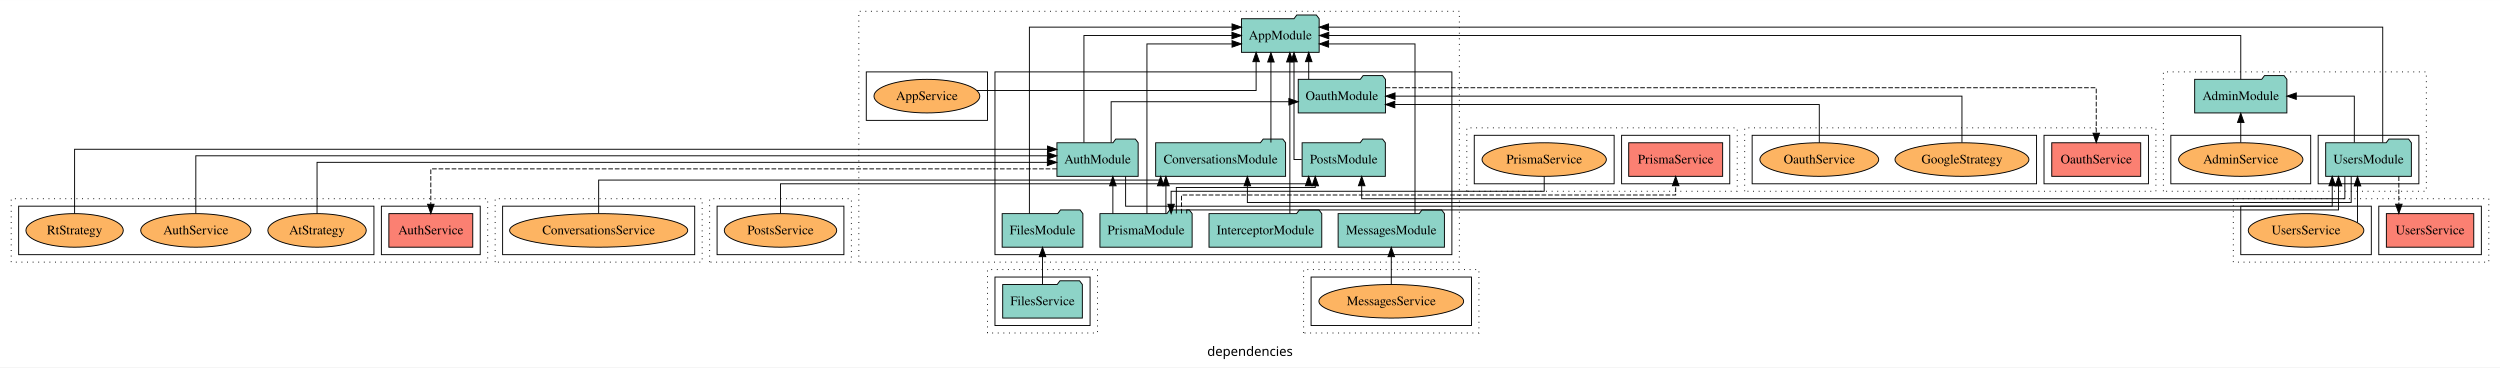
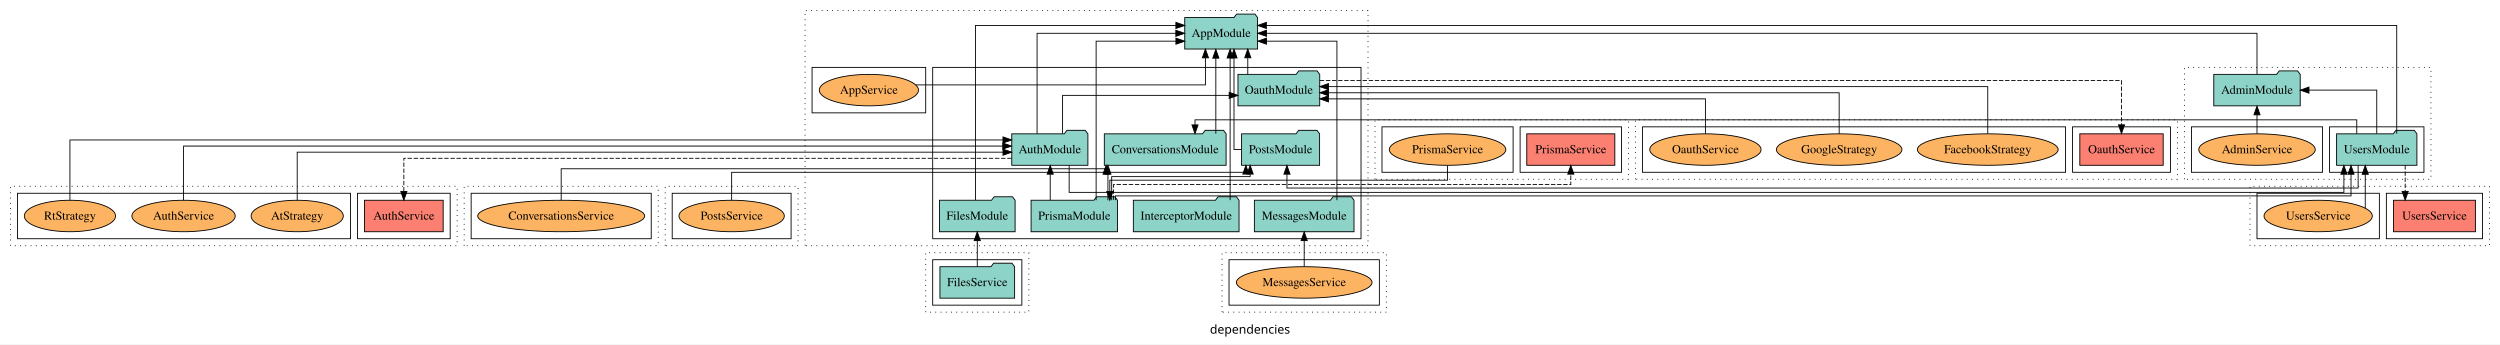
- <svg xmlns="http://www.w3.org/2000/svg" width="2681pt" height="394pt" viewBox="0.00 0.00 2681.00 393.80">
+ <svg xmlns="http://www.w3.org/2000/svg" width="2860pt" height="394pt" viewBox="0.00 0.00 2860.00 393.80">
  <g id="graph0" class="graph" transform="scale(1 1) rotate(0) translate(4 389.8)">
-     <polygon fill="white" stroke="transparent" points="-4,4 -4,-389.8 2677,-389.8 2677,4 -4,4" />
-     <text text-anchor="middle" x="1336.5" y="-8.2" font-family="sans-serif" font-size="14.00">dependencies</text>
+     <polygon fill="white" stroke="transparent" points="-4,4 -4,-389.8 2856,-389.8 2856,4 -4,4" />
+     <text text-anchor="middle" x="1426" y="-8.2" font-family="sans-serif" font-size="14.00">dependencies</text>
    <g id="clust1" class="cluster">
-       <polygon fill="none" stroke="black" stroke-dasharray="1,5" points="2316,-184.8 2316,-312.8 2598,-312.8 2598,-184.8 2316,-184.8" />
+       <polygon fill="none" stroke="black" stroke-dasharray="1,5" points="2495,-184.8 2495,-312.8 2777,-312.8 2777,-184.8 2495,-184.8" />
    </g>
    <g id="clust3" class="cluster">
-       <polygon fill="none" stroke="black" points="2482,-192.8 2482,-244.8 2590,-244.8 2590,-192.8 2482,-192.8" />
+       <polygon fill="none" stroke="black" points="2661,-192.8 2661,-244.8 2769,-244.8 2769,-192.8 2661,-192.8" />
    </g>
    <g id="clust6" class="cluster">
-       <polygon fill="none" stroke="black" points="2324,-192.8 2324,-244.8 2474,-244.8 2474,-192.8 2324,-192.8" />
+       <polygon fill="none" stroke="black" points="2503,-192.8 2503,-244.8 2653,-244.8 2653,-192.8 2503,-192.8" />
    </g>
    <g id="clust7" class="cluster">
      <polygon fill="none" stroke="black" stroke-dasharray="1,5" points="917,-108.8 917,-377.8 1561,-377.8 1561,-108.8 917,-108.8" />
    </g>
    <g id="clust9" class="cluster">
      <polygon fill="none" stroke="black" points="1063,-116.8 1063,-312.8 1553,-312.8 1553,-116.8 1063,-116.8" />
    </g>
    <g id="clust12" class="cluster">
      <polygon fill="none" stroke="black" points="925,-260.8 925,-312.8 1055,-312.8 1055,-260.8 925,-260.8" />
    </g>
    <g id="clust13" class="cluster">
      <polygon fill="none" stroke="black" stroke-dasharray="1,5" points="8,-108.8 8,-176.8 519,-176.8 519,-108.8 8,-108.8" />
    </g>
    <g id="clust16" class="cluster">
      <polygon fill="none" stroke="black" points="405,-116.8 405,-168.8 511,-168.8 511,-116.8 405,-116.8" />
    </g>
    <g id="clust18" class="cluster">
      <polygon fill="none" stroke="black" points="16,-116.8 16,-168.8 397,-168.8 397,-116.8 16,-116.8" />
    </g>
    <g id="clust19" class="cluster">
      <polygon fill="none" stroke="black" stroke-dasharray="1,5" points="527,-108.8 527,-176.8 749,-176.8 749,-108.8 527,-108.8" />
    </g>
    <g id="clust24" class="cluster">
      <polygon fill="none" stroke="black" points="535,-116.8 535,-168.8 741,-168.8 741,-116.8 535,-116.8" />
    </g>
    <g id="clust25" class="cluster">
      <polygon fill="none" stroke="black" stroke-dasharray="1,5" points="1055,-32.8 1055,-100.8 1173,-100.8 1173,-32.8 1055,-32.8" />
    </g>
    <g id="clust27" class="cluster">
      <polygon fill="none" stroke="black" points="1063,-40.8 1063,-92.8 1165,-92.8 1165,-40.8 1063,-40.8" />
    </g>
    <g id="clust37" class="cluster">
      <polygon fill="none" stroke="black" stroke-dasharray="1,5" points="1394,-32.8 1394,-100.8 1582,-100.8 1582,-32.8 1394,-32.8" />
    </g>
    <g id="clust42" class="cluster">
      <polygon fill="none" stroke="black" points="1402,-40.8 1402,-92.8 1574,-92.8 1574,-40.8 1402,-40.8" />
    </g>
    <g id="clust43" class="cluster">
-       <polygon fill="none" stroke="black" stroke-dasharray="1,5" points="1867,-184.8 1867,-252.8 2308,-252.8 2308,-184.8 1867,-184.8" />
+       <polygon fill="none" stroke="black" stroke-dasharray="1,5" points="1867,-184.8 1867,-252.8 2487,-252.8 2487,-184.8 1867,-184.8" />
    </g>
    <g id="clust46" class="cluster">
-       <polygon fill="none" stroke="black" points="2188,-192.8 2188,-244.8 2300,-244.8 2300,-192.8 2188,-192.8" />
+       <polygon fill="none" stroke="black" points="2367,-192.8 2367,-244.8 2479,-244.8 2479,-192.8 2367,-192.8" />
    </g>
    <g id="clust48" class="cluster">
-       <polygon fill="none" stroke="black" points="1875,-192.8 1875,-244.8 2180,-244.8 2180,-192.8 1875,-192.8" />
+       <polygon fill="none" stroke="black" points="1875,-192.8 1875,-244.8 2359,-244.8 2359,-192.8 1875,-192.8" />
    </g>
    <g id="clust49" class="cluster">
      <polygon fill="none" stroke="black" stroke-dasharray="1,5" points="757,-108.8 757,-176.8 909,-176.8 909,-108.8 757,-108.8" />
    </g>
    <g id="clust54" class="cluster">
      <polygon fill="none" stroke="black" points="765,-116.8 765,-168.8 901,-168.8 901,-116.8 765,-116.8" />
    </g>
    <g id="clust55" class="cluster">
      <polygon fill="none" stroke="black" stroke-dasharray="1,5" points="1569,-184.8 1569,-252.8 1859,-252.8 1859,-184.8 1569,-184.8" />
    </g>
    <g id="clust58" class="cluster">
      <polygon fill="none" stroke="black" points="1735,-192.8 1735,-244.8 1851,-244.8 1851,-192.8 1735,-192.8" />
    </g>
    <g id="clust60" class="cluster">
      <polygon fill="none" stroke="black" points="1577,-192.8 1577,-244.8 1727,-244.8 1727,-192.8 1577,-192.8" />
    </g>
    <g id="clust61" class="cluster">
-       <polygon fill="none" stroke="black" stroke-dasharray="1,5" points="2391,-108.8 2391,-176.8 2665,-176.8 2665,-108.8 2391,-108.8" />
+       <polygon fill="none" stroke="black" stroke-dasharray="1,5" points="2570,-108.8 2570,-176.8 2844,-176.8 2844,-108.8 2570,-108.8" />
    </g>
    <g id="clust64" class="cluster">
-       <polygon fill="none" stroke="black" points="2547,-116.8 2547,-168.8 2657,-168.8 2657,-116.8 2547,-116.8" />
+       <polygon fill="none" stroke="black" points="2726,-116.8 2726,-168.8 2836,-168.8 2836,-116.8 2726,-116.8" />
    </g>
    <g id="clust66" class="cluster">
-       <polygon fill="none" stroke="black" points="2399,-116.8 2399,-168.8 2539,-168.8 2539,-116.8 2399,-116.8" />
+       <polygon fill="none" stroke="black" points="2578,-116.8 2578,-168.8 2718,-168.8 2718,-116.8 2578,-116.8" />
    </g>
    <g id="node1" class="node">
-       <polygon fill="#8dd3c7" stroke="black" points="2581.94,-236.8 2578.94,-240.8 2557.94,-240.8 2554.94,-236.8 2490.06,-236.8 2490.06,-200.8 2581.94,-200.8 2581.94,-236.8" />
-       <text text-anchor="middle" x="2536" y="-214.6" font-family="Times,serif" font-size="14.00">UsersModule</text>
+       <polygon fill="#8dd3c7" stroke="black" points="2760.94,-236.8 2757.94,-240.8 2736.94,-240.8 2733.94,-236.8 2669.06,-236.8 2669.06,-200.8 2760.94,-200.8 2760.94,-236.8" />
+       <text text-anchor="middle" x="2715" y="-214.6" font-family="Times,serif" font-size="14.00">UsersModule</text>
    </g>
    <g id="node2" class="node">
-       <polygon fill="#8dd3c7" stroke="black" points="2448.44,-304.8 2445.44,-308.8 2424.44,-308.8 2421.44,-304.8 2349.56,-304.8 2349.56,-268.8 2448.44,-268.8 2448.44,-304.8" />
-       <text text-anchor="middle" x="2399" y="-282.6" font-family="Times,serif" font-size="14.00">AdminModule</text>
+       <polygon fill="#8dd3c7" stroke="black" points="2627.44,-304.8 2624.44,-308.8 2603.44,-308.8 2600.44,-304.8 2528.56,-304.8 2528.56,-268.8 2627.44,-268.8 2627.44,-304.8" />
+       <text text-anchor="middle" x="2578" y="-282.6" font-family="Times,serif" font-size="14.00">AdminModule</text>
    </g>
    <g id="edge1" class="edge">
-       <path fill="none" stroke="black" d="M2520.76,-237.02C2520.76,-257.17 2520.76,-286.8 2520.76,-286.8 2520.76,-286.8 2458.52,-286.8 2458.52,-286.8" />
-       <polygon fill="black" stroke="black" points="2458.52,-283.3 2448.52,-286.8 2458.52,-290.3 2458.52,-283.3" />
+       <path fill="none" stroke="black" d="M2715,-237.02C2715,-257.17 2715,-286.8 2715,-286.8 2715,-286.8 2637.46,-286.8 2637.46,-286.8" />
+       <polygon fill="black" stroke="black" points="2637.46,-283.3 2627.46,-286.8 2637.46,-290.3 2637.46,-283.3" />
    </g>
    <g id="node5" class="node">
-       <polygon fill="#8dd3c7" stroke="black" points="1374.66,-236.8 1371.66,-240.8 1350.66,-240.8 1347.66,-236.8 1235.34,-236.8 1235.34,-200.8 1374.66,-200.8 1374.66,-236.8" />
-       <text text-anchor="middle" x="1305" y="-214.6" font-family="Times,serif" font-size="14.00">ConversationsModule</text>
+       <polygon fill="#8dd3c7" stroke="black" points="1398.66,-236.8 1395.66,-240.8 1374.66,-240.8 1371.66,-236.8 1259.34,-236.8 1259.34,-200.8 1398.66,-200.8 1398.66,-236.8" />
+       <text text-anchor="middle" x="1329" y="-214.6" font-family="Times,serif" font-size="14.00">ConversationsModule</text>
    </g>
    <g id="edge20" class="edge">
-       <path fill="none" stroke="black" d="M2517.42,-200.62C2517.42,-187.76 2517.42,-172.8 2517.42,-172.8 2517.42,-172.8 1333.67,-172.8 1333.67,-172.8 1333.67,-172.8 1333.67,-190.62 1333.67,-190.62" />
-       <polygon fill="black" stroke="black" points="1330.17,-190.62 1333.67,-200.62 1337.17,-190.62 1330.17,-190.62" />
+       <path fill="none" stroke="black" d="M2692.14,-236.99C2692.14,-245.08 2692.14,-252.8 2692.14,-252.8 2692.14,-252.8 1363.08,-252.8 1363.08,-252.8 1363.08,-252.8 1363.08,-246.99 1363.08,-246.99" />
+       <polygon fill="black" stroke="black" points="1366.58,-246.99 1363.08,-236.99 1359.58,-246.99 1366.58,-246.99" />
    </g>
    <g id="node10" class="node">
-       <polygon fill="#8dd3c7" stroke="black" points="1481.62,-236.8 1478.62,-240.8 1457.62,-240.8 1454.62,-236.8 1392.38,-236.8 1392.38,-200.8 1481.62,-200.8 1481.62,-236.8" />
-       <text text-anchor="middle" x="1437" y="-214.6" font-family="Times,serif" font-size="14.00">PostsModule</text>
-     </g>
-     <g id="edge29" class="edge">
-       <path fill="none" stroke="black" d="M2510.63,-200.74C2510.63,-189.36 2510.63,-176.8 2510.63,-176.8 2510.63,-176.8 1456.28,-176.8 1456.28,-176.8 1456.28,-176.8 1456.28,-190.74 1456.28,-190.74" />
-       <polygon fill="black" stroke="black" points="1452.78,-190.74 1456.28,-200.74 1459.78,-190.74 1452.78,-190.74" />
+       <polygon fill="#8dd3c7" stroke="black" points="1505.62,-236.8 1502.62,-240.8 1481.62,-240.8 1478.62,-236.8 1416.38,-236.8 1416.38,-200.8 1505.62,-200.8 1505.62,-236.8" />
+       <text text-anchor="middle" x="1461" y="-214.6" font-family="Times,serif" font-size="14.00">PostsModule</text>
+     </g>
+     <g id="edge30" class="edge">
+       <path fill="none" stroke="black" d="M2693.7,-200.65C2693.7,-188.53 2693.7,-174.8 2693.7,-174.8 2693.7,-174.8 1468.28,-174.8 1468.28,-174.8 1468.28,-174.8 1468.28,-190.65 1468.28,-190.65" />
+       <polygon fill="black" stroke="black" points="1464.78,-190.65 1468.28,-200.65 1471.78,-190.65 1464.78,-190.65" />
    </g>
    <g id="node12" class="node">
-       <polygon fill="#8dd3c7" stroke="black" points="1410.66,-369.8 1407.66,-373.8 1386.66,-373.8 1383.66,-369.8 1327.34,-369.8 1327.34,-333.8 1410.66,-333.8 1410.66,-369.8" />
-       <text text-anchor="middle" x="1369" y="-347.6" font-family="Times,serif" font-size="14.00">AppModule</text>
+       <polygon fill="#8dd3c7" stroke="black" points="1434.66,-369.8 1431.66,-373.8 1410.66,-373.8 1407.66,-369.8 1351.34,-369.8 1351.34,-333.8 1434.66,-333.8 1434.66,-369.8" />
+       <text text-anchor="middle" x="1393" y="-347.6" font-family="Times,serif" font-size="14.00">AppModule</text>
    </g>
    <g id="edge12" class="edge">
-       <path fill="none" stroke="black" d="M2551.24,-237.07C2551.24,-275.43 2551.24,-360.8 2551.24,-360.8 2551.24,-360.8 1420.73,-360.8 1420.73,-360.8" />
-       <polygon fill="black" stroke="black" points="1420.73,-357.3 1410.73,-360.8 1420.73,-364.3 1420.73,-357.3" />
-     </g>
-     <g id="node27" class="node">
-       <polygon fill="#fb8072" stroke="black" points="2648.86,-160.8 2555.14,-160.8 2555.14,-124.8 2648.86,-124.8 2648.86,-160.8" />
-       <text text-anchor="middle" x="2602" y="-138.6" font-family="Times,serif" font-size="14.00">UsersService </text>
-     </g>
-     <g id="edge35" class="edge">
-       <path fill="none" stroke="black" stroke-dasharray="5,2" d="M2568.52,-200.79C2568.52,-200.79 2568.52,-170.95 2568.52,-170.95" />
-       <polygon fill="black" stroke="black" points="2572.02,-170.95 2568.52,-160.95 2565.02,-170.95 2572.02,-170.95" />
+       <path fill="none" stroke="black" d="M2737.86,-237.07C2737.86,-275.43 2737.86,-360.8 2737.86,-360.8 2737.86,-360.8 1444.72,-360.8 1444.72,-360.8" />
+       <polygon fill="black" stroke="black" points="1444.72,-357.3 1434.72,-360.8 1444.72,-364.3 1444.72,-357.3" />
+     </g>
+     <g id="node28" class="node">
+       <polygon fill="#fb8072" stroke="black" points="2827.86,-160.8 2734.14,-160.8 2734.14,-124.8 2827.86,-124.8 2827.86,-160.8" />
+       <text text-anchor="middle" x="2781" y="-138.6" font-family="Times,serif" font-size="14.00">UsersService </text>
+     </g>
+     <g id="edge36" class="edge">
+       <path fill="none" stroke="black" stroke-dasharray="5,2" d="M2747.52,-200.79C2747.52,-200.79 2747.52,-170.95 2747.52,-170.95" />
+       <polygon fill="black" stroke="black" points="2751.02,-170.95 2747.52,-160.95 2744.02,-170.95 2751.02,-170.95" />
    </g>
    <g id="edge3" class="edge">
-       <path fill="none" stroke="black" d="M2399,-304.91C2399,-324.14 2399,-351.8 2399,-351.8 2399,-351.8 1420.97,-351.8 1420.97,-351.8" />
-       <polygon fill="black" stroke="black" points="1420.97,-348.3 1410.97,-351.8 1420.97,-355.3 1420.97,-348.3" />
+       <path fill="none" stroke="black" d="M2578,-304.91C2578,-324.14 2578,-351.8 2578,-351.8 2578,-351.8 1444.83,-351.8 1444.83,-351.8" />
+       <polygon fill="black" stroke="black" points="1444.83,-348.3 1434.83,-351.8 1444.83,-355.3 1444.83,-348.3" />
    </g>
    <g id="node3" class="node">
-       <ellipse fill="#fdb462" stroke="black" cx="2399" cy="-218.8" rx="66.64" ry="18" />
-       <text text-anchor="middle" x="2399" y="-214.6" font-family="Times,serif" font-size="14.00">AdminService</text>
+       <ellipse fill="#fdb462" stroke="black" cx="2578" cy="-218.8" rx="66.64" ry="18" />
+       <text text-anchor="middle" x="2578" y="-214.6" font-family="Times,serif" font-size="14.00">AdminService</text>
    </g>
    <g id="edge2" class="edge">
-       <path fill="none" stroke="black" d="M2399,-237.02C2399,-237.02 2399,-258.53 2399,-258.53" />
-       <polygon fill="black" stroke="black" points="2395.5,-258.53 2399,-268.53 2402.5,-258.53 2395.5,-258.53" />
+       <path fill="none" stroke="black" d="M2578,-237.02C2578,-237.02 2578,-258.53 2578,-258.53" />
+       <polygon fill="black" stroke="black" points="2574.5,-258.53 2578,-268.53 2581.5,-258.53 2574.5,-258.53" />
    </g>
    <g id="node4" class="node">
-       <polygon fill="#8dd3c7" stroke="black" points="1216.55,-236.8 1213.55,-240.8 1192.55,-240.8 1189.55,-236.8 1129.45,-236.8 1129.45,-200.8 1216.55,-200.8 1216.55,-236.8" />
-       <text text-anchor="middle" x="1173" y="-214.6" font-family="Times,serif" font-size="14.00">AuthModule</text>
-     </g>
-     <g id="edge33" class="edge">
-       <path fill="none" stroke="black" d="M1203.11,-200.75C1203.11,-186.43 1203.11,-168.8 1203.11,-168.8 1203.11,-168.8 2497.07,-168.8 2497.07,-168.8 2497.07,-168.8 2497.07,-190.75 2497.07,-190.75" />
-       <polygon fill="black" stroke="black" points="2493.57,-190.75 2497.07,-200.75 2500.57,-190.75 2493.57,-190.75" />
+       <polygon fill="#8dd3c7" stroke="black" points="1240.55,-236.8 1237.55,-240.8 1216.55,-240.8 1213.55,-236.8 1153.45,-236.8 1153.45,-200.8 1240.55,-200.8 1240.55,-236.8" />
+       <text text-anchor="middle" x="1197" y="-214.6" font-family="Times,serif" font-size="14.00">AuthModule</text>
+     </g>
+     <g id="edge34" class="edge">
+       <path fill="none" stroke="black" d="M1219.11,-200.55C1219.11,-186.62 1219.11,-169.8 1219.11,-169.8 1219.11,-169.8 2677.42,-169.8 2677.42,-169.8 2677.42,-169.8 2677.42,-190.55 2677.42,-190.55" />
+       <polygon fill="black" stroke="black" points="2673.92,-190.55 2677.42,-200.55 2680.92,-190.55 2673.92,-190.55" />
    </g>
    <g id="node9" class="node">
-       <polygon fill="#8dd3c7" stroke="black" points="1481.77,-304.8 1478.77,-308.8 1457.77,-308.8 1454.77,-304.8 1388.23,-304.8 1388.23,-268.8 1481.77,-268.8 1481.77,-304.8" />
-       <text text-anchor="middle" x="1435" y="-282.6" font-family="Times,serif" font-size="14.00">OauthModule</text>
+       <polygon fill="#8dd3c7" stroke="black" points="1505.77,-304.8 1502.77,-308.8 1481.77,-308.8 1478.77,-304.8 1412.23,-304.8 1412.23,-268.8 1505.77,-268.8 1505.77,-304.8" />
+       <text text-anchor="middle" x="1459" y="-282.6" font-family="Times,serif" font-size="14.00">OauthModule</text>
    </g>
    <g id="edge24" class="edge">
-       <path fill="none" stroke="black" d="M1187.59,-237.07C1187.59,-255.36 1187.59,-280.8 1187.59,-280.8 1187.59,-280.8 1378.17,-280.8 1378.17,-280.8" />
-       <polygon fill="black" stroke="black" points="1378.17,-284.3 1388.17,-280.8 1378.17,-277.3 1378.17,-284.3" />
+       <path fill="none" stroke="black" d="M1211.59,-237.07C1211.59,-255.36 1211.59,-280.8 1211.59,-280.8 1211.59,-280.8 1402.17,-280.8 1402.17,-280.8" />
+       <polygon fill="black" stroke="black" points="1402.17,-284.3 1412.17,-280.8 1402.17,-277.3 1402.17,-284.3" />
    </g>
    <g id="edge4" class="edge">
-       <path fill="none" stroke="black" d="M1158.41,-237.01C1158.41,-273.44 1158.41,-351.8 1158.41,-351.8 1158.41,-351.8 1317.14,-351.8 1317.14,-351.8" />
-       <polygon fill="black" stroke="black" points="1317.14,-355.3 1327.14,-351.8 1317.14,-348.3 1317.14,-355.3" />
+       <path fill="none" stroke="black" d="M1182.41,-237.01C1182.41,-273.44 1182.41,-351.8 1182.41,-351.8 1182.41,-351.8 1341.14,-351.8 1341.14,-351.8" />
+       <polygon fill="black" stroke="black" points="1341.14,-355.3 1351.14,-351.8 1341.14,-348.3 1341.14,-355.3" />
    </g>
    <g id="node14" class="node">
      <polygon fill="#fb8072" stroke="black" points="502.98,-160.8 413.02,-160.8 413.02,-124.8 502.98,-124.8 502.98,-160.8" />
      <text text-anchor="middle" x="458" y="-138.6" font-family="Times,serif" font-size="14.00">AuthService </text>
    </g>
    <g id="edge15" class="edge">
-       <path fill="none" stroke="black" stroke-dasharray="5,2" d="M1129.35,-208.8C974.11,-208.8 458,-208.8 458,-208.8 458,-208.8 458,-170.83 458,-170.83" />
+       <path fill="none" stroke="black" stroke-dasharray="5,2" d="M1153.26,-208.8C994.51,-208.8 458,-208.8 458,-208.8 458,-208.8 458,-170.83 458,-170.83" />
      <polygon fill="black" stroke="black" points="461.5,-170.83 458,-160.83 454.5,-170.83 461.5,-170.83" />
    </g>
    <g id="edge5" class="edge">
-       <path fill="none" stroke="black" d="M1358.94,-237.01C1358.94,-237.01 1358.94,-323.38 1358.94,-323.38" />
-       <polygon fill="black" stroke="black" points="1355.44,-323.38 1358.94,-333.38 1362.44,-323.38 1355.44,-323.38" />
+       <path fill="none" stroke="black" d="M1386.91,-237.01C1386.91,-237.01 1386.91,-323.38 1386.91,-323.38" />
+       <polygon fill="black" stroke="black" points="1383.41,-323.38 1386.91,-333.38 1390.41,-323.38 1383.41,-323.38" />
    </g>
    <g id="node6" class="node">
      <polygon fill="#8dd3c7" stroke="black" points="1157.28,-160.8 1154.28,-164.8 1133.28,-164.8 1130.28,-160.8 1070.72,-160.8 1070.72,-124.8 1157.28,-124.8 1157.28,-160.8" />
      <text text-anchor="middle" x="1114" y="-138.6" font-family="Times,serif" font-size="14.00">FilesModule</text>
    </g>
    <g id="edge6" class="edge">
-       <path fill="none" stroke="black" d="M1099.92,-161.01C1099.92,-213.41 1099.92,-360.8 1099.92,-360.8 1099.92,-360.8 1317.25,-360.8 1317.25,-360.8" />
-       <polygon fill="black" stroke="black" points="1317.25,-364.3 1327.25,-360.8 1317.25,-357.3 1317.25,-364.3" />
+       <path fill="none" stroke="black" d="M1111.92,-161.01C1111.92,-213.41 1111.92,-360.8 1111.92,-360.8 1111.92,-360.8 1341.22,-360.8 1341.22,-360.8" />
+       <polygon fill="black" stroke="black" points="1341.22,-364.3 1351.22,-360.8 1341.22,-357.3 1341.22,-364.3" />
    </g>
    <g id="node7" class="node">
      <polygon fill="#8dd3c7" stroke="black" points="1413.46,-160.8 1410.46,-164.8 1389.46,-164.8 1386.46,-160.8 1292.54,-160.8 1292.54,-124.8 1413.46,-124.8 1413.46,-160.8" />
      <text text-anchor="middle" x="1353" y="-138.6" font-family="Times,serif" font-size="14.00">InterceptorModule</text>
    </g>
    <g id="edge7" class="edge">
-       <path fill="none" stroke="black" d="M1379.26,-160.98C1379.26,-160.98 1379.26,-323.51 1379.26,-323.51" />
-       <polygon fill="black" stroke="black" points="1375.76,-323.51 1379.26,-333.51 1382.76,-323.51 1375.76,-323.51" />
+       <path fill="none" stroke="black" d="M1403.26,-160.98C1403.26,-160.98 1403.26,-323.51 1403.26,-323.51" />
+       <polygon fill="black" stroke="black" points="1399.76,-323.51 1403.26,-333.51 1406.76,-323.51 1399.76,-323.51" />
    </g>
    <g id="node8" class="node">
      <polygon fill="#8dd3c7" stroke="black" points="1544.99,-160.8 1541.99,-164.8 1520.99,-164.8 1517.99,-160.8 1431.01,-160.8 1431.01,-124.8 1544.99,-124.8 1544.99,-160.8" />
      <text text-anchor="middle" x="1488" y="-138.6" font-family="Times,serif" font-size="14.00">MessagesModule</text>
    </g>
    <g id="edge8" class="edge">
-       <path fill="none" stroke="black" d="M1513.44,-160.9C1513.44,-210.13 1513.44,-342.8 1513.44,-342.8 1513.44,-342.8 1420.78,-342.8 1420.78,-342.8" />
-       <polygon fill="black" stroke="black" points="1420.78,-339.3 1410.78,-342.8 1420.78,-346.3 1420.78,-339.3" />
+       <path fill="none" stroke="black" d="M1525.44,-160.9C1525.44,-210.13 1525.44,-342.8 1525.44,-342.8 1525.44,-342.8 1444.9,-342.8 1444.9,-342.8" />
+       <polygon fill="black" stroke="black" points="1444.9,-339.3 1434.9,-342.8 1444.9,-346.3 1444.9,-339.3" />
    </g>
    <g id="edge9" class="edge">
-       <path fill="none" stroke="black" d="M1399.47,-304.91C1399.47,-304.91 1399.47,-323.79 1399.47,-323.79" />
-       <polygon fill="black" stroke="black" points="1395.97,-323.79 1399.47,-333.79 1402.97,-323.79 1395.97,-323.79" />
+       <path fill="none" stroke="black" d="M1423.47,-304.91C1423.47,-304.91 1423.47,-323.79 1423.47,-323.79" />
+       <polygon fill="black" stroke="black" points="1419.97,-323.79 1423.47,-333.79 1426.97,-323.79 1419.97,-323.79" />
    </g>
    <g id="node21" class="node">
-       <polygon fill="#fb8072" stroke="black" points="2291.69,-236.8 2196.31,-236.8 2196.31,-200.8 2291.69,-200.8 2291.69,-236.8" />
-       <text text-anchor="middle" x="2244" y="-214.6" font-family="Times,serif" font-size="14.00">OauthService </text>
+       <polygon fill="#fb8072" stroke="black" points="2470.69,-236.8 2375.31,-236.8 2375.31,-200.8 2470.69,-200.8 2470.69,-236.8" />
+       <text text-anchor="middle" x="2423" y="-214.6" font-family="Times,serif" font-size="14.00">OauthService </text>
    </g>
    <g id="edge25" class="edge">
-       <path fill="none" stroke="black" stroke-dasharray="5,2" d="M1481.99,-295.8C1654.65,-295.8 2244,-295.8 2244,-295.8 2244,-295.8 2244,-247.05 2244,-247.05" />
-       <polygon fill="black" stroke="black" points="2247.5,-247.05 2244,-237.05 2240.5,-247.05 2247.5,-247.05" />
+       <path fill="none" stroke="black" stroke-dasharray="5,2" d="M1505.82,-297.8C1698.87,-297.8 2423,-297.8 2423,-297.8 2423,-297.8 2423,-247.12 2423,-247.12" />
+       <polygon fill="black" stroke="black" points="2426.5,-247.12 2423,-237.12 2419.5,-247.12 2426.5,-247.12" />
    </g>
    <g id="edge10" class="edge">
-       <path fill="none" stroke="black" d="M1392.02,-218.8C1387.02,-218.8 1383.69,-218.8 1383.69,-218.8 1383.69,-218.8 1383.69,-323.59 1383.69,-323.59" />
-       <polygon fill="black" stroke="black" points="1380.19,-323.59 1383.69,-333.59 1387.19,-323.59 1380.19,-323.59" />
+       <path fill="none" stroke="black" d="M1416.02,-218.8C1411.02,-218.8 1407.69,-218.8 1407.69,-218.8 1407.69,-218.8 1407.69,-323.59 1407.69,-323.59" />
+       <polygon fill="black" stroke="black" points="1404.19,-323.59 1407.69,-333.59 1411.19,-323.59 1404.19,-323.59" />
    </g>
    <g id="node11" class="node">
      <polygon fill="#8dd3c7" stroke="black" points="1274.44,-160.8 1271.44,-164.8 1250.44,-164.8 1247.44,-160.8 1175.56,-160.8 1175.56,-124.8 1274.44,-124.8 1274.44,-160.8" />
      <text text-anchor="middle" x="1225" y="-138.6" font-family="Times,serif" font-size="14.00">PrismaModule</text>
    </g>
-     <g id="edge34" class="edge">
-       <path fill="none" stroke="black" d="M1268.64,-160.97C1268.64,-163.25 1268.64,-164.8 1268.64,-164.8 1268.64,-164.8 2503.85,-164.8 2503.85,-164.8 2503.85,-164.8 2503.85,-190.52 2503.85,-190.52" />
-       <polygon fill="black" stroke="black" points="2500.35,-190.52 2503.85,-200.52 2507.35,-190.52 2500.35,-190.52" />
+     <g id="edge35" class="edge">
+       <path fill="none" stroke="black" d="M1272.07,-160.92C1272.07,-163.77 1272.07,-165.8 1272.07,-165.8 1272.07,-165.8 2685.56,-165.8 2685.56,-165.8 2685.56,-165.8 2685.56,-190.56 2685.56,-190.56" />
+       <polygon fill="black" stroke="black" points="2682.06,-190.56 2685.56,-200.56 2689.06,-190.56 2682.06,-190.56" />
    </g>
    <g id="edge14" class="edge">
-       <path fill="none" stroke="black" d="M1189.44,-160.81C1189.44,-160.81 1189.44,-190.65 1189.44,-190.65" />
-       <polygon fill="black" stroke="black" points="1185.94,-190.65 1189.44,-200.65 1192.94,-190.65 1185.94,-190.65" />
+       <path fill="none" stroke="black" d="M1197.44,-160.81C1197.44,-160.81 1197.44,-190.65 1197.44,-190.65" />
+       <polygon fill="black" stroke="black" points="1193.94,-190.65 1197.44,-200.65 1200.94,-190.65 1193.94,-190.65" />
    </g>
    <g id="edge19" class="edge">
-       <path fill="none" stroke="black" d="M1246.33,-160.81C1246.33,-160.81 1246.33,-190.65 1246.33,-190.65" />
-       <polygon fill="black" stroke="black" points="1242.83,-190.65 1246.33,-200.65 1249.83,-190.65 1242.83,-190.65" />
-     </g>
-     <g id="edge28" class="edge">
-       <path fill="none" stroke="black" d="M1257.49,-160.98C1257.49,-173.84 1257.49,-188.8 1257.49,-188.8 1257.49,-188.8 1406.47,-188.8 1406.47,-188.8 1406.47,-188.8 1406.47,-190.66 1406.47,-190.66" />
-       <polygon fill="black" stroke="black" points="1402.97,-190.66 1406.47,-200.66 1409.97,-190.66 1402.97,-190.66" />
+       <path fill="none" stroke="black" d="M1263.47,-160.81C1263.47,-160.81 1263.47,-190.65 1263.47,-190.65" />
+       <polygon fill="black" stroke="black" points="1259.97,-190.65 1263.47,-200.65 1266.97,-190.65 1259.97,-190.65" />
+     </g>
+     <g id="edge29" class="edge">
+       <path fill="none" stroke="black" d="M1267.77,-160.84C1267.77,-173.36 1267.77,-187.8 1267.77,-187.8 1267.77,-187.8 1426.15,-187.8 1426.15,-187.8 1426.15,-187.8 1426.15,-190.77 1426.15,-190.77" />
+       <polygon fill="black" stroke="black" points="1422.65,-190.77 1426.15,-200.77 1429.65,-190.77 1422.65,-190.77" />
    </g>
    <g id="edge11" class="edge">
-       <path fill="none" stroke="black" d="M1225.97,-160.9C1225.97,-210.13 1225.97,-342.8 1225.97,-342.8 1225.97,-342.8 1317.25,-342.8 1317.25,-342.8" />
-       <polygon fill="black" stroke="black" points="1317.25,-346.3 1327.25,-342.8 1317.25,-339.3 1317.25,-346.3" />
-     </g>
-     <g id="node25" class="node">
+       <path fill="none" stroke="black" d="M1249.97,-160.9C1249.97,-210.13 1249.97,-342.8 1249.97,-342.8 1249.97,-342.8 1341.25,-342.8 1341.25,-342.8" />
+       <polygon fill="black" stroke="black" points="1341.25,-346.3 1351.25,-342.8 1341.25,-339.3 1341.25,-346.3" />
+     </g>
+     <g id="node26" class="node">
      <polygon fill="#fb8072" stroke="black" points="1843.37,-236.8 1742.63,-236.8 1742.63,-200.8 1843.37,-200.8 1843.37,-236.8" />
      <text text-anchor="middle" x="1793" y="-214.6" font-family="Times,serif" font-size="14.00">PrismaService </text>
    </g>
-     <g id="edge31" class="edge">
-       <path fill="none" stroke="black" stroke-dasharray="5,2" d="M1263.06,-160.91C1263.06,-170.7 1263.06,-180.8 1263.06,-180.8 1263.06,-180.8 1793,-180.8 1793,-180.8 1793,-180.8 1793,-190.69 1793,-190.69" />
-       <polygon fill="black" stroke="black" points="1789.5,-190.69 1793,-200.69 1796.5,-190.69 1789.5,-190.69" />
+     <g id="edge32" class="edge">
+       <path fill="none" stroke="black" stroke-dasharray="5,2" d="M1269.92,-161.22C1269.92,-170.08 1269.92,-178.8 1269.92,-178.8 1269.92,-178.8 1793,-178.8 1793,-178.8 1793,-178.8 1793,-190.67 1793,-190.67" />
+       <polygon fill="black" stroke="black" points="1789.5,-190.67 1793,-200.67 1796.5,-190.67 1789.5,-190.67" />
    </g>
    <g id="node13" class="node">
      <ellipse fill="#fdb462" stroke="black" cx="990" cy="-286.8" rx="56.75" ry="18" />
      <text text-anchor="middle" x="990" y="-282.6" font-family="Times,serif" font-size="14.00">AppService</text>
    </g>
    <g id="edge13" class="edge">
-       <path fill="none" stroke="black" d="M1043.62,-292.8C1142.39,-292.8 1343.06,-292.8 1343.06,-292.8 1343.06,-292.8 1343.06,-323.78 1343.06,-323.78" />
-       <polygon fill="black" stroke="black" points="1339.56,-323.78 1343.06,-333.78 1346.56,-323.78 1339.56,-323.78" />
+       <path fill="none" stroke="black" d="M1043.53,-292.8C1149.32,-292.8 1375,-292.8 1375,-292.8 1375,-292.8 1375,-323.78 1375,-323.78" />
+       <polygon fill="black" stroke="black" points="1371.5,-323.78 1375,-333.78 1378.5,-323.78 1371.5,-323.78" />
    </g>
    <g id="node15" class="node">
      <ellipse fill="#fdb462" stroke="black" cx="336" cy="-142.8" rx="52.75" ry="18" />
      <text text-anchor="middle" x="336" y="-138.6" font-family="Times,serif" font-size="14.00">AtStrategy</text>
    </g>
    <g id="edge16" class="edge">
-       <path fill="none" stroke="black" d="M336,-160.84C336,-182.46 336,-215.8 336,-215.8 336,-215.8 1119.18,-215.8 1119.18,-215.8" />
-       <polygon fill="black" stroke="black" points="1119.18,-219.3 1129.18,-215.8 1119.18,-212.3 1119.18,-219.3" />
+       <path fill="none" stroke="black" d="M336,-160.84C336,-182.46 336,-215.8 336,-215.8 336,-215.8 1143.42,-215.8 1143.42,-215.8" />
+       <polygon fill="black" stroke="black" points="1143.42,-219.3 1153.42,-215.8 1143.42,-212.3 1143.42,-219.3" />
    </g>
    <g id="node16" class="node">
      <ellipse fill="#fdb462" stroke="black" cx="206" cy="-142.8" rx="59.11" ry="18" />
      <text text-anchor="middle" x="206" y="-138.6" font-family="Times,serif" font-size="14.00">AuthService</text>
    </g>
    <g id="edge17" class="edge">
-       <path fill="none" stroke="black" d="M206,-160.95C206,-184.56 206,-222.8 206,-222.8 206,-222.8 1119.25,-222.8 1119.25,-222.8" />
-       <polygon fill="black" stroke="black" points="1119.25,-226.3 1129.25,-222.8 1119.25,-219.3 1119.25,-226.3" />
+       <path fill="none" stroke="black" d="M206,-160.95C206,-184.56 206,-222.8 206,-222.8 206,-222.8 1143.14,-222.8 1143.14,-222.8" />
+       <polygon fill="black" stroke="black" points="1143.14,-226.3 1153.14,-222.8 1143.14,-219.3 1143.14,-226.3" />
    </g>
    <g id="node17" class="node">
      <ellipse fill="#fdb462" stroke="black" cx="76" cy="-142.8" rx="52.19" ry="18" />
      <text text-anchor="middle" x="76" y="-138.6" font-family="Times,serif" font-size="14.00">RtStrategy</text>
    </g>
    <g id="edge18" class="edge">
-       <path fill="none" stroke="black" d="M76,-160.83C76,-186.31 76,-229.8 76,-229.8 76,-229.8 1119.32,-229.8 1119.32,-229.8" />
-       <polygon fill="black" stroke="black" points="1119.32,-233.3 1129.32,-229.8 1119.32,-226.3 1119.32,-233.3" />
+       <path fill="none" stroke="black" d="M76,-160.83C76,-186.31 76,-229.8 76,-229.8 76,-229.8 1143.4,-229.8 1143.4,-229.8" />
+       <polygon fill="black" stroke="black" points="1143.4,-233.3 1153.4,-229.8 1143.4,-226.3 1143.4,-233.3" />
    </g>
    <g id="node18" class="node">
      <ellipse fill="#fdb462" stroke="black" cx="638" cy="-142.8" rx="95.49" ry="18" />
      <text text-anchor="middle" x="638" y="-138.6" font-family="Times,serif" font-size="14.00">ConversationsService</text>
    </g>
    <g id="edge21" class="edge">
-       <path fill="none" stroke="black" d="M638,-161.08C638,-176.75 638,-196.8 638,-196.8 638,-196.8 1240.75,-196.8 1240.75,-196.8 1240.75,-196.8 1240.75,-197.18 1240.75,-197.18" />
-       <polygon fill="black" stroke="black" points="1237.25,-190.63 1240.75,-200.63 1244.25,-190.63 1237.25,-190.63" />
+       <path fill="none" stroke="black" d="M638,-161.08C638,-176.75 638,-196.8 638,-196.8 638,-196.8 1261.32,-196.8 1261.32,-196.8 1261.32,-196.8 1261.32,-197.18 1261.32,-197.18" />
+       <polygon fill="black" stroke="black" points="1257.82,-190.63 1261.32,-200.63 1264.82,-190.63 1257.82,-190.63" />
    </g>
    <g id="node19" class="node">
      <polygon fill="#8dd3c7" stroke="black" points="1156.71,-84.8 1153.71,-88.8 1132.71,-88.8 1129.71,-84.8 1071.29,-84.8 1071.29,-48.8 1156.71,-48.8 1156.71,-84.8" />
      <text text-anchor="middle" x="1114" y="-62.6" font-family="Times,serif" font-size="14.00">FilesService</text>
    </g>
    <g id="edge22" class="edge">
      <path fill="none" stroke="black" d="M1114,-84.81C1114,-84.81 1114,-114.65 1114,-114.65" />
      <polygon fill="black" stroke="black" points="1110.5,-114.65 1114,-124.65 1117.5,-114.65 1110.5,-114.65" />
    </g>
    <g id="node20" class="node">
      <ellipse fill="#fdb462" stroke="black" cx="1488" cy="-66.8" rx="77.58" ry="18" />
      <text text-anchor="middle" x="1488" y="-62.6" font-family="Times,serif" font-size="14.00">MessagesService</text>
    </g>
    <g id="edge23" class="edge">
      <path fill="none" stroke="black" d="M1488,-84.81C1488,-84.81 1488,-114.65 1488,-114.65" />
      <polygon fill="black" stroke="black" points="1484.5,-114.65 1488,-124.65 1491.5,-114.65 1484.5,-114.65" />
    </g>
    <g id="node22" class="node">
+       <ellipse fill="#fdb462" stroke="black" cx="2270" cy="-218.8" rx="80.52" ry="18" />
+       <text text-anchor="middle" x="2270" y="-214.6" font-family="Times,serif" font-size="14.00">FacebookStrategy</text>
+     </g>
+     <g id="edge26" class="edge">
+       <path fill="none" stroke="black" d="M2270,-236.97C2270,-258.3 2270,-290.8 2270,-290.8 2270,-290.8 1515.81,-290.8 1515.81,-290.8" />
+       <polygon fill="black" stroke="black" points="1515.81,-287.3 1505.81,-290.8 1515.81,-294.3 1515.81,-287.3" />
+     </g>
+     <g id="node23" class="node">
      <ellipse fill="#fdb462" stroke="black" cx="2100" cy="-218.8" rx="71.79" ry="18" />
      <text text-anchor="middle" x="2100" y="-214.6" font-family="Times,serif" font-size="14.00">GoogleStrategy</text>
    </g>
-     <g id="edge26" class="edge">
-       <path fill="none" stroke="black" d="M2100,-237.02C2100,-257.17 2100,-286.8 2100,-286.8 2100,-286.8 1492.03,-286.8 1492.03,-286.8" />
-       <polygon fill="black" stroke="black" points="1492.03,-283.3 1482.03,-286.8 1492.03,-290.3 1492.03,-283.3" />
-     </g>
-     <g id="node23" class="node">
+     <g id="edge27" class="edge">
+       <path fill="none" stroke="black" d="M2100,-236.91C2100,-256.14 2100,-283.8 2100,-283.8 2100,-283.8 1515.87,-283.8 1515.87,-283.8" />
+       <polygon fill="black" stroke="black" points="1515.87,-280.3 1505.87,-283.8 1515.87,-287.3 1515.87,-280.3" />
+     </g>
+     <g id="node24" class="node">
      <ellipse fill="#fdb462" stroke="black" cx="1947" cy="-218.8" rx="63.69" ry="18" />
      <text text-anchor="middle" x="1947" y="-214.6" font-family="Times,serif" font-size="14.00">OauthService</text>
    </g>
-     <g id="edge27" class="edge">
-       <path fill="none" stroke="black" d="M1947,-236.82C1947,-254.17 1947,-277.8 1947,-277.8 1947,-277.8 1491.79,-277.8 1491.79,-277.8" />
-       <polygon fill="black" stroke="black" points="1491.79,-274.3 1481.79,-277.8 1491.79,-281.3 1491.79,-274.3" />
-     </g>
-     <g id="node24" class="node">
+     <g id="edge28" class="edge">
+       <path fill="none" stroke="black" d="M1947,-236.83C1947,-253.86 1947,-276.8 1947,-276.8 1947,-276.8 1515.79,-276.8 1515.79,-276.8" />
+       <polygon fill="black" stroke="black" points="1515.79,-273.3 1505.79,-276.8 1515.79,-280.3 1515.79,-273.3" />
+     </g>
+     <g id="node25" class="node">
      <ellipse fill="#fdb462" stroke="black" cx="833" cy="-142.8" rx="60.28" ry="18" />
      <text text-anchor="middle" x="833" y="-138.6" font-family="Times,serif" font-size="14.00">PostsService</text>
    </g>
-     <g id="edge30" class="edge">
-       <path fill="none" stroke="black" d="M833,-160.85C833,-175.17 833,-192.8 833,-192.8 833,-192.8 1399.45,-192.8 1399.45,-192.8 1399.45,-192.8 1399.45,-193.59 1399.45,-193.59" />
-       <polygon fill="black" stroke="black" points="1395.95,-190.74 1399.45,-200.74 1402.95,-190.74 1395.95,-190.74" />
-     </g>
-     <g id="node26" class="node">
+     <g id="edge31" class="edge">
+       <path fill="none" stroke="black" d="M833,-160.85C833,-175.17 833,-192.8 833,-192.8 833,-192.8 1421.29,-192.8 1421.29,-192.8 1421.29,-192.8 1421.29,-193.59 1421.29,-193.59" />
+       <polygon fill="black" stroke="black" points="1417.79,-190.74 1421.29,-200.74 1424.79,-190.74 1417.79,-190.74" />
+     </g>
+     <g id="node27" class="node">
      <ellipse fill="#fdb462" stroke="black" cx="1652" cy="-218.8" rx="66.64" ry="18" />
      <text text-anchor="middle" x="1652" y="-214.6" font-family="Times,serif" font-size="14.00">PrismaService</text>
    </g>
-     <g id="edge32" class="edge">
-       <path fill="none" stroke="black" d="M1652,-200.61C1652,-192.52 1652,-184.8 1652,-184.8 1652,-184.8 1251.91,-184.8 1251.91,-184.8 1251.91,-184.8 1251.91,-170.86 1251.91,-170.86" />
-       <polygon fill="black" stroke="black" points="1255.41,-170.86 1251.91,-160.86 1248.41,-170.86 1255.41,-170.86" />
-     </g>
-     <g id="node28" class="node">
-       <ellipse fill="#fdb462" stroke="black" cx="2469" cy="-142.8" rx="61.97" ry="18" />
-       <text text-anchor="middle" x="2469" y="-138.6" font-family="Times,serif" font-size="14.00">UsersService</text>
-     </g>
-     <g id="edge36" class="edge">
-       <path fill="none" stroke="black" d="M2524.2,-151.22C2524.2,-151.22 2524.2,-190.53 2524.2,-190.53" />
-       <polygon fill="black" stroke="black" points="2520.7,-190.53 2524.2,-200.53 2527.7,-190.53 2520.7,-190.53" />
+     <g id="edge33" class="edge">
+       <path fill="none" stroke="black" d="M1652,-200.48C1652,-192.01 1652,-183.8 1652,-183.8 1652,-183.8 1265.62,-183.8 1265.62,-183.8 1265.62,-183.8 1265.62,-170.9 1265.62,-170.9" />
+       <polygon fill="black" stroke="black" points="1269.12,-170.9 1265.62,-160.9 1262.12,-170.9 1269.12,-170.9" />
+     </g>
+     <g id="node29" class="node">
+       <ellipse fill="#fdb462" stroke="black" cx="2648" cy="-142.8" rx="61.97" ry="18" />
+       <text text-anchor="middle" x="2648" y="-138.6" font-family="Times,serif" font-size="14.00">UsersService</text>
+     </g>
+     <g id="edge37" class="edge">
+       <path fill="none" stroke="black" d="M2701.84,-151.82C2701.84,-151.82 2701.84,-190.54 2701.84,-190.54" />
+       <polygon fill="black" stroke="black" points="2698.34,-190.54 2701.84,-200.54 2705.34,-190.54 2698.34,-190.54" />
    </g>
  </g>
</svg>
